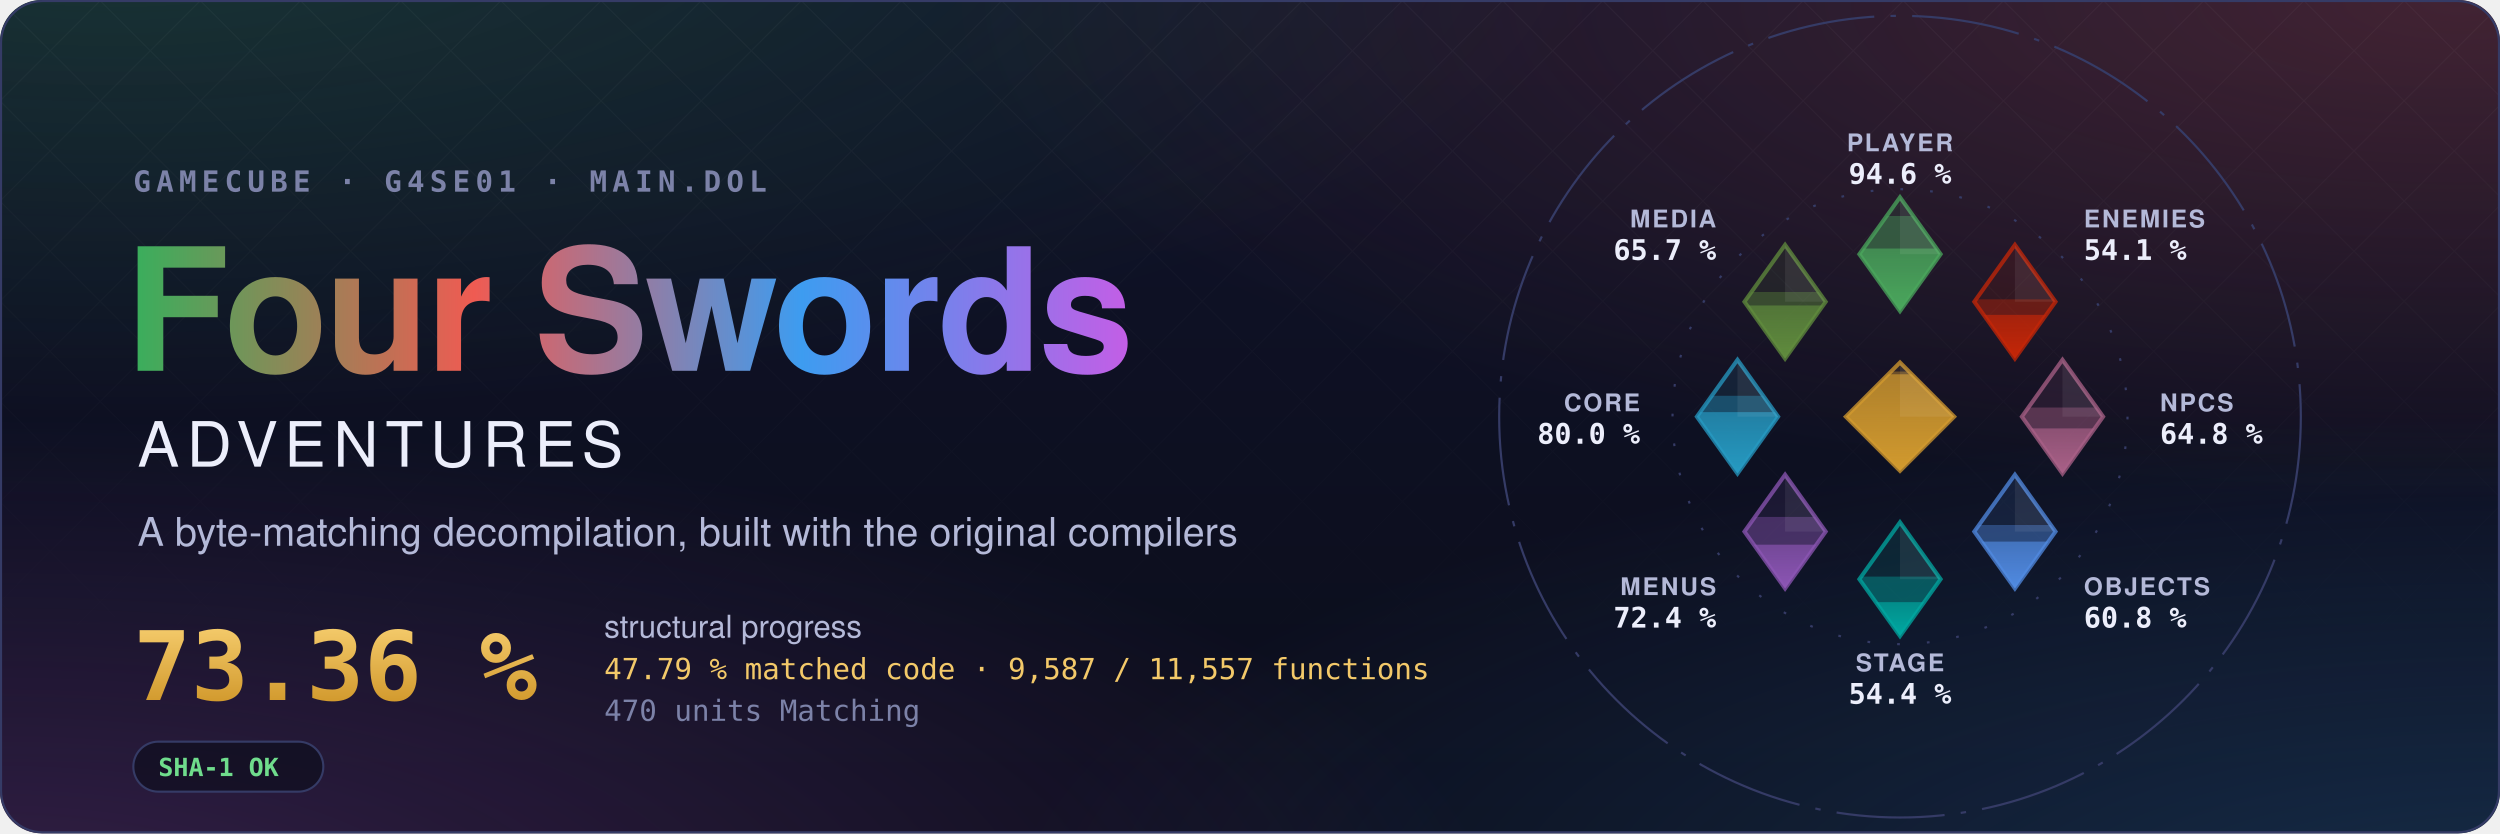
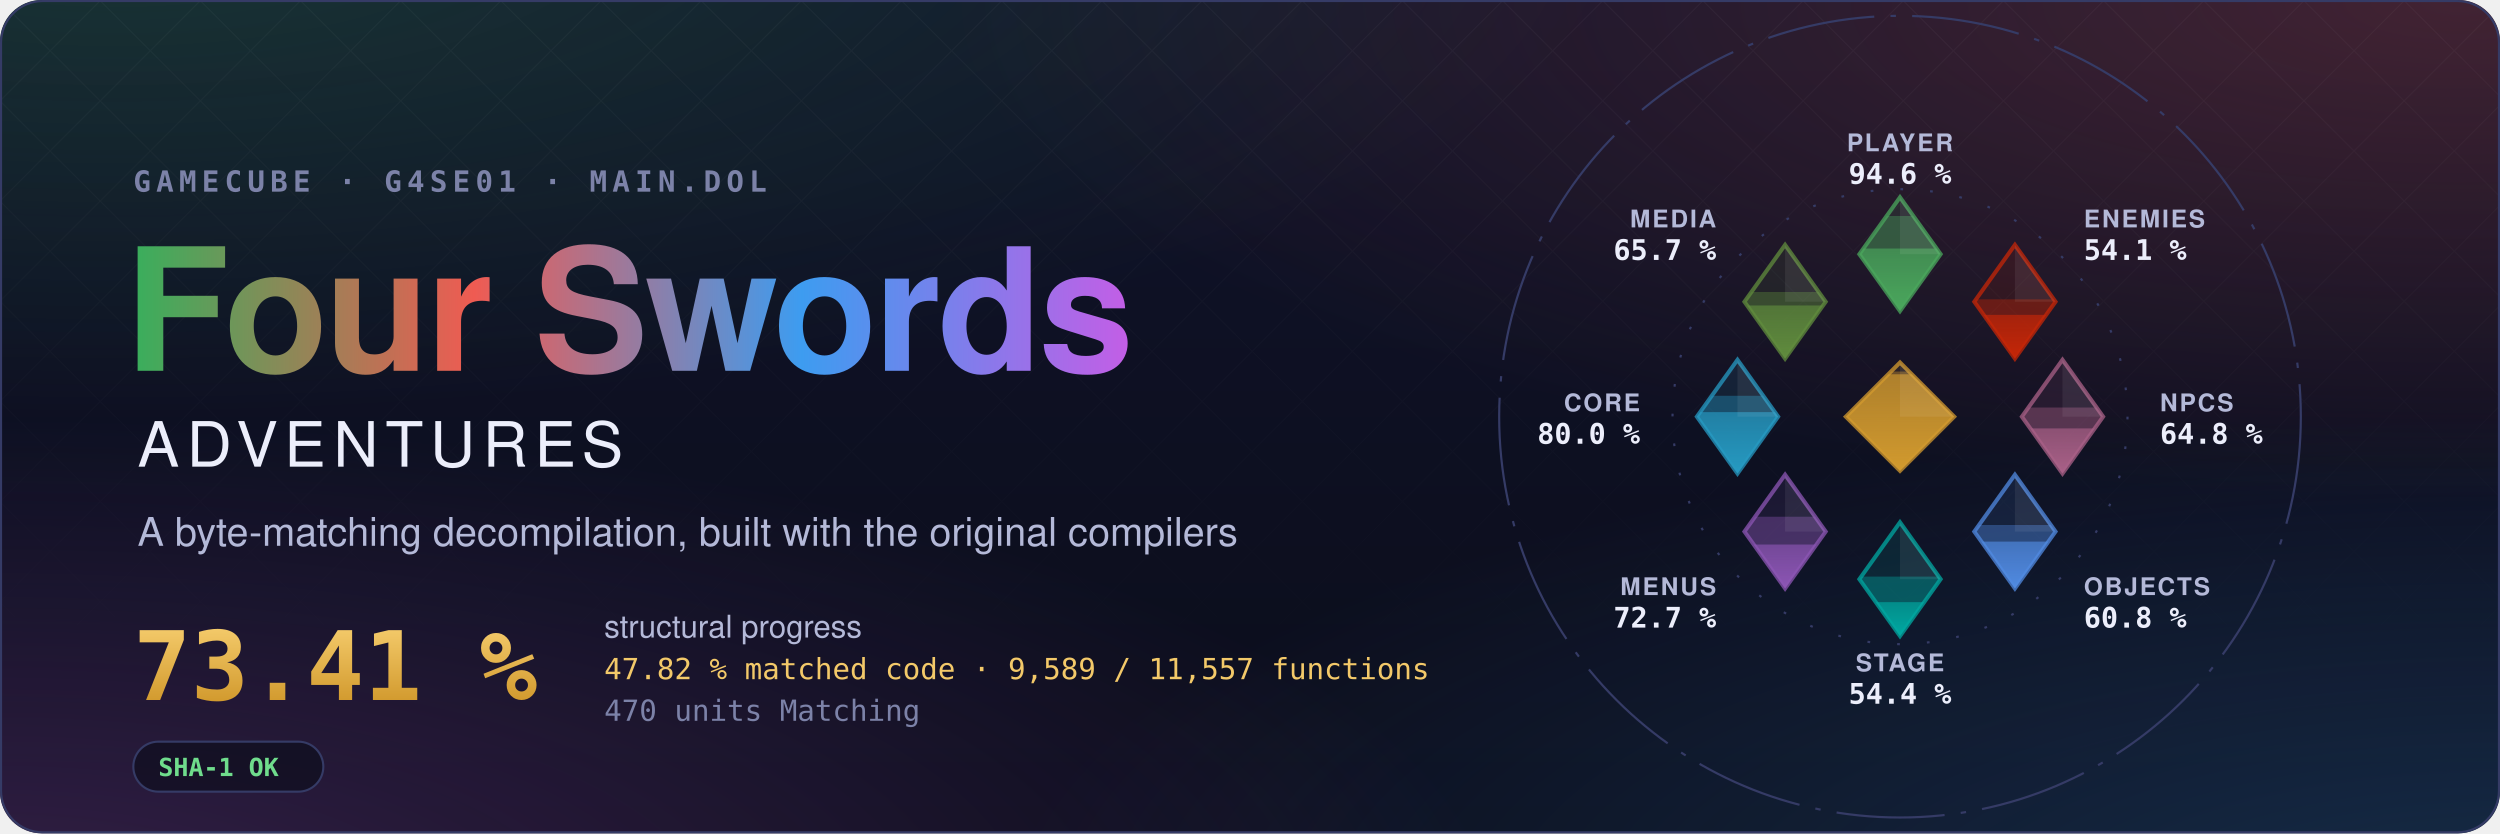
- <svg xmlns="http://www.w3.org/2000/svg" width="1200" height="400" viewBox="0 0 1200 400" role="img" aria-label="Four Swords Adventures decompilation: 73.36 % structural progress, 47.79 % matched code, 9,587 of 11,557 functions">
+ <svg xmlns="http://www.w3.org/2000/svg" width="1200" height="400" viewBox="0 0 1200 400" role="img" aria-label="Four Swords Adventures decompilation: 73.41 % structural progress, 47.82 % matched code, 9,589 of 11,557 functions">
  <style>text { font-family: -apple-system, BlinkMacSystemFont, 'Segoe UI', Helvetica, Arial, sans-serif; } .mono { font-family: ui-monospace, SFMono-Regular, 'SF Mono', Menlo, Consolas, monospace; } .spin { transform-box: fill-box; transform-origin: center; animation: spin 90s linear infinite; } @keyframes spin { to { transform: rotate(360deg); } } .rise { transform-box: fill-box; transform-origin: 50% 100%; animation: rise 1.6s cubic-bezier(.2,.8,.2,1) both; } @keyframes rise { from { transform: scaleY(0); } } @media (prefers-reduced-motion: reduce) { * { animation: none !important; } }</style>
  <defs>
    <radialGradient id="glow0" cx="0.05" cy="-0.1" r="0.6">
      <stop offset="0" stop-color="#3aae5c" stop-opacity="0.22" />
      <stop offset="1" stop-color="#3aae5c" stop-opacity="0" />
    </radialGradient>
    <radialGradient id="glow1" cx="0.98" cy="0.0" r="0.6">
      <stop offset="0" stop-color="#ef5b52" stop-opacity="0.22" />
      <stop offset="1" stop-color="#ef5b52" stop-opacity="0" />
    </radialGradient>
    <radialGradient id="glow2" cx="1.0" cy="1.1" r="0.6">
      <stop offset="0" stop-color="#3d9cf0" stop-opacity="0.22" />
      <stop offset="1" stop-color="#3d9cf0" stop-opacity="0" />
    </radialGradient>
    <radialGradient id="glow3" cx="0.0" cy="1.1" r="0.6">
      <stop offset="0" stop-color="#c35ee6" stop-opacity="0.22" />
      <stop offset="1" stop-color="#c35ee6" stop-opacity="0" />
    </radialGradient>
    <linearGradient id="sky" x1="0" y1="0" x2="0" y2="1">
      <stop offset="0" stop-color="#10132a" />
      <stop offset="1" stop-color="#0b0d1a" />
    </linearGradient>
    <linearGradient id="four" x1="0" y1="0" x2="1" y2="0">
      <stop offset="0" stop-color="#3aae5c" />
      <stop offset="0.34" stop-color="#ef5b52" />
      <stop offset="0.67" stop-color="#3d9cf0" />
      <stop offset="1" stop-color="#c35ee6" />
    </linearGradient>
    <linearGradient id="goldtext" x1="0" y1="0" x2="0" y2="1">
      <stop offset="0" stop-color="#f3c969" />
      <stop offset="1" stop-color="#d29a2e" />
    </linearGradient>
    <pattern id="lattice" width="34" height="34" patternUnits="userSpaceOnUse" patternTransform="rotate(45)">
      <path d="M0 0H34M0 0V34" stroke="#fff" stroke-opacity="0.035" />
    </pattern>
    <linearGradient id="fade" x1="0" y1="0" x2="0" y2="1">
      <stop offset="0" stop-color="#fff" />
      <stop offset="0.8" stop-color="#fff" stop-opacity="0" />
    </linearGradient>
    <mask id="fadeMask">
      <rect width="1200" height="400" fill="url(#fade)" />
    </mask>
    <clipPath id="card">
      <rect width="1200" height="400" rx="20" />
    </clipPath>
  </defs>
  <g clip-path="url(#card)">
    <rect width="1200" height="400" fill="url(#sky)" />
    <rect width="1200" height="400" fill="url(#glow0)" />
    <rect width="1200" height="400" fill="url(#glow1)" />
    <rect width="1200" height="400" fill="url(#glow2)" />
    <rect width="1200" height="400" fill="url(#glow3)" />
    <rect width="1200" height="400" fill="url(#lattice)" mask="url(#fadeMask)" />
  </g>
  <rect x="0.5" y="0.5" width="1199" height="399" rx="20" fill="none" stroke="#353b66" />
  <text x="64" y="92" class="mono" font-size="14" font-weight="600" letter-spacing="0.18em" fill="#7c82a8">GAMECUBE · G4SE01 · MAIN.DOL</text>
  <text x="60" y="178" font-size="82" font-weight="700" letter-spacing="-1.5" fill="url(#four)">Four Swords</text>
  <text x="66" y="224" font-size="30" font-weight="500" letter-spacing="0.12em" fill="#eceefb">ADVENTURES</text>
  <text x="66" y="262" font-size="19" fill="#b4b9d8">A byte-matching decompilation, built with the original compilers</text>
-   <text x="64" y="336" class="mono" font-size="46" font-weight="700" fill="url(#goldtext)">73.36 %</text>
+   <text x="64" y="336" class="mono" font-size="46" font-weight="700" fill="url(#goldtext)">73.41 %</text>
  <text x="290" y="306" font-size="15" fill="#b4b9d8">structural progress</text>
-   <text x="290" y="326" class="mono" font-size="14" fill="#f3c969">47.79 % matched code · 9,587 / 11,557 functions</text>
+   <text x="290" y="326" class="mono" font-size="14" fill="#f3c969">47.82 % matched code · 9,589 / 11,557 functions</text>
  <text x="290" y="346" class="mono" font-size="14" fill="#7c82a8">470 units Matching</text>
  <g transform="translate(64 356)">
    <rect width="91.2" height="24" rx="12" fill="#0b0d1a" fill-opacity="0.6" stroke="#353b66" />
    <text x="12" y="16.5" class="mono" font-size="12" font-weight="600" fill="#6fdc8c">SHA-1 OK</text>
  </g>
  <defs>
    <clipPath id="ec-player">
      <path d="M0 -81L15 -60L0 -39L-15 -60Z" />
    </clipPath>
    <linearGradient id="eg-player" x1="0" y1="1" x2="0" y2="0">
      <stop offset="0" stop-color="#4aa75c" />
      <stop offset="1" stop-color="#4aa75c" stop-opacity="0.65" />
    </linearGradient>
    <clipPath id="ec-enemies">
      <path d="M42.43 -63.43L57.43 -42.43L42.43 -21.43L27.43 -42.43Z" />
    </clipPath>
    <linearGradient id="eg-enemies" x1="0" y1="1" x2="0" y2="0">
      <stop offset="0" stop-color="#c52607" />
      <stop offset="1" stop-color="#c52607" stop-opacity="0.65" />
    </linearGradient>
    <clipPath id="ec-npcs">
      <path d="M60 -21L75 0L60 21L45 0Z" />
    </clipPath>
    <linearGradient id="eg-npcs" x1="0" y1="1" x2="0" y2="0">
      <stop offset="0" stop-color="#a96087" />
      <stop offset="1" stop-color="#a96087" stop-opacity="0.65" />
    </linearGradient>
    <clipPath id="ec-objects">
      <path d="M42.43 21.43L57.43 42.43L42.43 63.43L27.43 42.43Z" />
    </clipPath>
    <linearGradient id="eg-objects" x1="0" y1="1" x2="0" y2="0">
      <stop offset="0" stop-color="#508ae1" />
      <stop offset="1" stop-color="#508ae1" stop-opacity="0.65" />
    </linearGradient>
    <clipPath id="ec-stage">
      <path d="M0 39L15 60L0 81L-15 60Z" />
    </clipPath>
    <linearGradient id="eg-stage" x1="0" y1="1" x2="0" y2="0">
      <stop offset="0" stop-color="#00a8a1" />
      <stop offset="1" stop-color="#00a8a1" stop-opacity="0.65" />
    </linearGradient>
    <clipPath id="ec-menus">
      <path d="M-42.43 21.43L-27.43 42.43L-42.43 63.43L-57.43 42.43Z" />
    </clipPath>
    <linearGradient id="eg-menus" x1="0" y1="1" x2="0" y2="0">
      <stop offset="0" stop-color="#8c55b4" />
      <stop offset="1" stop-color="#8c55b4" stop-opacity="0.65" />
    </linearGradient>
    <clipPath id="ec-core">
      <path d="M-60 -21L-45 0L-60 21L-75 0Z" />
    </clipPath>
    <linearGradient id="eg-core" x1="0" y1="1" x2="0" y2="0">
      <stop offset="0" stop-color="#269ac2" />
      <stop offset="1" stop-color="#269ac2" stop-opacity="0.65" />
    </linearGradient>
    <clipPath id="ec-media">
      <path d="M-42.43 -63.43L-27.43 -42.43L-42.43 -21.43L-57.43 -42.43Z" />
    </clipPath>
    <linearGradient id="eg-media" x1="0" y1="1" x2="0" y2="0">
      <stop offset="0" stop-color="#608c3d" />
      <stop offset="1" stop-color="#608c3d" stop-opacity="0.65" />
    </linearGradient>
    <clipPath id="ec-libs">
      <path d="M0 -20L20 0L0 20L-20 0Z" />
    </clipPath>
    <linearGradient id="eg-libs" x1="0" y1="1" x2="0" y2="0">
      <stop offset="0" stop-color="#d29a2e" />
      <stop offset="1" stop-color="#d29a2e" stop-opacity="0.65" />
    </linearGradient>
  </defs>
  <g transform="translate(912 200) scale(1.3)">
    <circle class="spin" r="148" fill="none" stroke="#353b66" stroke-width="0.8" stroke-dasharray="40 6 2 6" />
    <circle r="84" fill="none" stroke="#353b66" stroke-width="0.8" stroke-dasharray="1 10" />
    <path d="M0 -81L15 -60L0 -39L-15 -60Z" fill="#4aa75c" fill-opacity="0.12" stroke="#4aa75c" stroke-opacity="0.75" stroke-width="1.5" />
    <g clip-path="url(#ec-player)">
      <rect class="rise" style="animation-delay:0.20s" x="-15.0" y="-74.09" width="30" height="35.09" fill="#4aa75c" fill-opacity="0.38" />
    </g>
    <g clip-path="url(#ec-player)">
      <rect class="rise" style="animation-delay:0.20s" x="-15.0" y="-62.09" width="30" height="23.09" fill="url(#eg-player)" />
    </g>
    <path d="M0.0 -81.0L15.0 -60.0L0.0 -60.0Z" fill="#fff" fill-opacity="0.07" />
    <text x="0.0" y="-98.0" text-anchor="middle" font-size="9" font-weight="600" letter-spacing="0.08em" fill="#b4b9d8">PLAYER</text>
    <text x="0.0" y="-86.0" text-anchor="middle" font-size="10.5" font-weight="700" fill="#eceefb" class="mono">94.6 %</text>
    <path d="M42.43 -63.43L57.43 -42.43L42.43 -21.43L27.43 -42.43Z" fill="#c52607" fill-opacity="0.12" stroke="#c52607" stroke-opacity="0.75" stroke-width="1.5" />
    <g clip-path="url(#ec-enemies)">
      <rect class="rise" style="animation-delay:0.30s" x="27.43" y="-43.32" width="30" height="21.89" fill="#c52607" fill-opacity="0.38" />
    </g>
    <g clip-path="url(#ec-enemies)">
      <rect class="rise" style="animation-delay:0.30s" x="27.43" y="-37.59" width="30" height="16.16" fill="url(#eg-enemies)" />
    </g>
    <path d="M42.43 -63.43L57.43 -42.43L42.43 -42.43Z" fill="#fff" fill-opacity="0.07" />
    <text x="67.88" y="-69.88" text-anchor="start" font-size="9" font-weight="600" letter-spacing="0.08em" fill="#b4b9d8">ENEMIES</text>
    <text x="67.88" y="-57.88" text-anchor="start" font-size="10.5" font-weight="700" fill="#eceefb" class="mono">54.1 %</text>
    <path d="M60 -21L75 0L60 21L45 0Z" fill="#a96087" fill-opacity="0.12" stroke="#a96087" stroke-opacity="0.75" stroke-width="1.5" />
    <g clip-path="url(#ec-npcs)">
      <rect class="rise" style="animation-delay:0.40s" x="45.0" y="-3.37" width="30" height="24.37" fill="#a96087" fill-opacity="0.38" />
    </g>
    <g clip-path="url(#ec-npcs)">
      <rect class="rise" style="animation-delay:0.40s" x="45.0" y="4.32" width="30" height="16.68" fill="url(#eg-npcs)" />
    </g>
    <path d="M60.0 -21.0L75.0 0.0L60.0 0.0Z" fill="#fff" fill-opacity="0.07" />
    <text x="96.0" y="-2.0" text-anchor="start" font-size="9" font-weight="600" letter-spacing="0.08em" fill="#b4b9d8">NPCS</text>
    <text x="96.0" y="10.0" text-anchor="start" font-size="10.5" font-weight="700" fill="#eceefb" class="mono">64.8 %</text>
    <path d="M42.43 21.43L57.43 42.43L42.43 63.43L27.43 42.43Z" fill="#508ae1" fill-opacity="0.12" stroke="#508ae1" stroke-opacity="0.75" stroke-width="1.5" />
    <g clip-path="url(#ec-objects)">
      <rect class="rise" style="animation-delay:0.50s" x="27.43" y="40.01" width="30" height="23.42" fill="#508ae1" fill-opacity="0.38" />
    </g>
    <g clip-path="url(#ec-objects)">
      <rect class="rise" style="animation-delay:0.50s" x="27.43" y="46.12" width="30" height="17.31" fill="url(#eg-objects)" />
    </g>
    <path d="M42.43 21.43L57.43 42.43L42.43 42.43Z" fill="#fff" fill-opacity="0.07" />
    <text x="67.88" y="65.88" text-anchor="start" font-size="9" font-weight="600" letter-spacing="0.08em" fill="#b4b9d8">OBJECTS</text>
    <text x="67.88" y="77.88" text-anchor="start" font-size="10.5" font-weight="700" fill="#eceefb" class="mono">60.8 %</text>
    <path d="M0 39L15 60L0 81L-15 60Z" fill="#00a8a1" fill-opacity="0.12" stroke="#00a8a1" stroke-opacity="0.75" stroke-width="1.5" />
    <g clip-path="url(#ec-stage)">
      <rect class="rise" style="animation-delay:0.60s" x="-15.0" y="59.05" width="30" height="21.95" fill="#00a8a1" fill-opacity="0.38" />
    </g>
    <g clip-path="url(#ec-stage)">
      <rect class="rise" style="animation-delay:0.60s" x="-15.0" y="68.48" width="30" height="12.52" fill="url(#eg-stage)" />
    </g>
    <path d="M0.0 39.0L15.0 60.0L0.0 60.0Z" fill="#fff" fill-opacity="0.07" />
    <text x="0.0" y="94.0" text-anchor="middle" font-size="9" font-weight="600" letter-spacing="0.08em" fill="#b4b9d8">STAGE</text>
    <text x="0.0" y="106.0" text-anchor="middle" font-size="10.5" font-weight="700" fill="#eceefb" class="mono">54.4 %</text>
    <path d="M-42.43 21.43L-27.43 42.43L-42.43 63.43L-57.43 42.43Z" fill="#8c55b4" fill-opacity="0.12" stroke="#8c55b4" stroke-opacity="0.75" stroke-width="1.5" />
    <g clip-path="url(#ec-menus)">
-       <rect class="rise" style="animation-delay:0.70s" x="-57.43" y="37.02" width="30" height="26.41" fill="#8c55b4" fill-opacity="0.38" />
+       <rect class="rise" style="animation-delay:0.70s" x="-57.43" y="36.95" width="30" height="26.48" fill="#8c55b4" fill-opacity="0.38" />
    </g>
    <g clip-path="url(#ec-menus)">
-       <rect class="rise" style="animation-delay:0.70s" x="-57.43" y="47.27" width="30" height="16.16" fill="url(#eg-menus)" />
+       <rect class="rise" style="animation-delay:0.70s" x="-57.43" y="47.22" width="30" height="16.21" fill="url(#eg-menus)" />
    </g>
    <path d="M-42.43 21.43L-27.43 42.43L-42.43 42.43Z" fill="#fff" fill-opacity="0.07" />
    <text x="-67.88" y="65.88" text-anchor="end" font-size="9" font-weight="600" letter-spacing="0.08em" fill="#b4b9d8">MENUS</text>
-     <text x="-67.88" y="77.88" text-anchor="end" font-size="10.5" font-weight="700" fill="#eceefb" class="mono">72.4 %</text>
+     <text x="-67.88" y="77.88" text-anchor="end" font-size="10.5" font-weight="700" fill="#eceefb" class="mono">72.7 %</text>
    <path d="M-60 -21L-45 0L-60 21L-75 0Z" fill="#269ac2" fill-opacity="0.12" stroke="#269ac2" stroke-opacity="0.75" stroke-width="1.5" />
    <g clip-path="url(#ec-core)">
      <rect class="rise" style="animation-delay:0.80s" x="-75.0" y="-7.71" width="30" height="28.71" fill="#269ac2" fill-opacity="0.38" />
    </g>
    <g clip-path="url(#ec-core)">
      <rect class="rise" style="animation-delay:0.80s" x="-75.0" y="-1.68" width="30" height="22.68" fill="url(#eg-core)" />
    </g>
    <path d="M-60.0 -21.0L-45.0 0.0L-60.0 0.0Z" fill="#fff" fill-opacity="0.07" />
    <text x="-96.0" y="-2.0" text-anchor="end" font-size="9" font-weight="600" letter-spacing="0.08em" fill="#b4b9d8">CORE</text>
    <text x="-96.0" y="10.0" text-anchor="end" font-size="10.5" font-weight="700" fill="#eceefb" class="mono">80.0 %</text>
    <path d="M-42.43 -63.43L-27.43 -42.43L-42.43 -21.43L-57.43 -42.43Z" fill="#608c3d" fill-opacity="0.12" stroke="#608c3d" stroke-opacity="0.75" stroke-width="1.5" />
    <g clip-path="url(#ec-media)">
      <rect class="rise" style="animation-delay:0.90s" x="-57.43" y="-46.04" width="30" height="24.61" fill="#608c3d" fill-opacity="0.38" />
    </g>
    <g clip-path="url(#ec-media)">
      <rect class="rise" style="animation-delay:0.90s" x="-57.43" y="-41.06" width="30" height="19.63" fill="url(#eg-media)" />
    </g>
    <path d="M-42.43 -63.43L-27.43 -42.43L-42.43 -42.43Z" fill="#fff" fill-opacity="0.07" />
    <text x="-67.88" y="-69.88" text-anchor="end" font-size="9" font-weight="600" letter-spacing="0.08em" fill="#b4b9d8">MEDIA</text>
    <text x="-67.88" y="-57.88" text-anchor="end" font-size="10.5" font-weight="700" fill="#eceefb" class="mono">65.7 %</text>
    <path d="M0 -20L20 0L0 20L-20 0Z" fill="#d29a2e" fill-opacity="0.12" stroke="#d29a2e" stroke-opacity="0.75" stroke-width="1.5" />
    <g clip-path="url(#ec-libs)">
      <rect class="rise" style="animation-delay:1.00s" x="-20" y="-16.66" width="40" height="36.66" fill="#d29a2e" fill-opacity="0.38" />
    </g>
    <g clip-path="url(#ec-libs)">
      <rect class="rise" style="animation-delay:1.00s" x="-20" y="-15.65" width="40" height="35.65" fill="url(#eg-libs)" />
    </g>
    <path d="M0 -20L20 0L0 0Z" fill="#fff" fill-opacity="0.07" />
  </g>
</svg>
